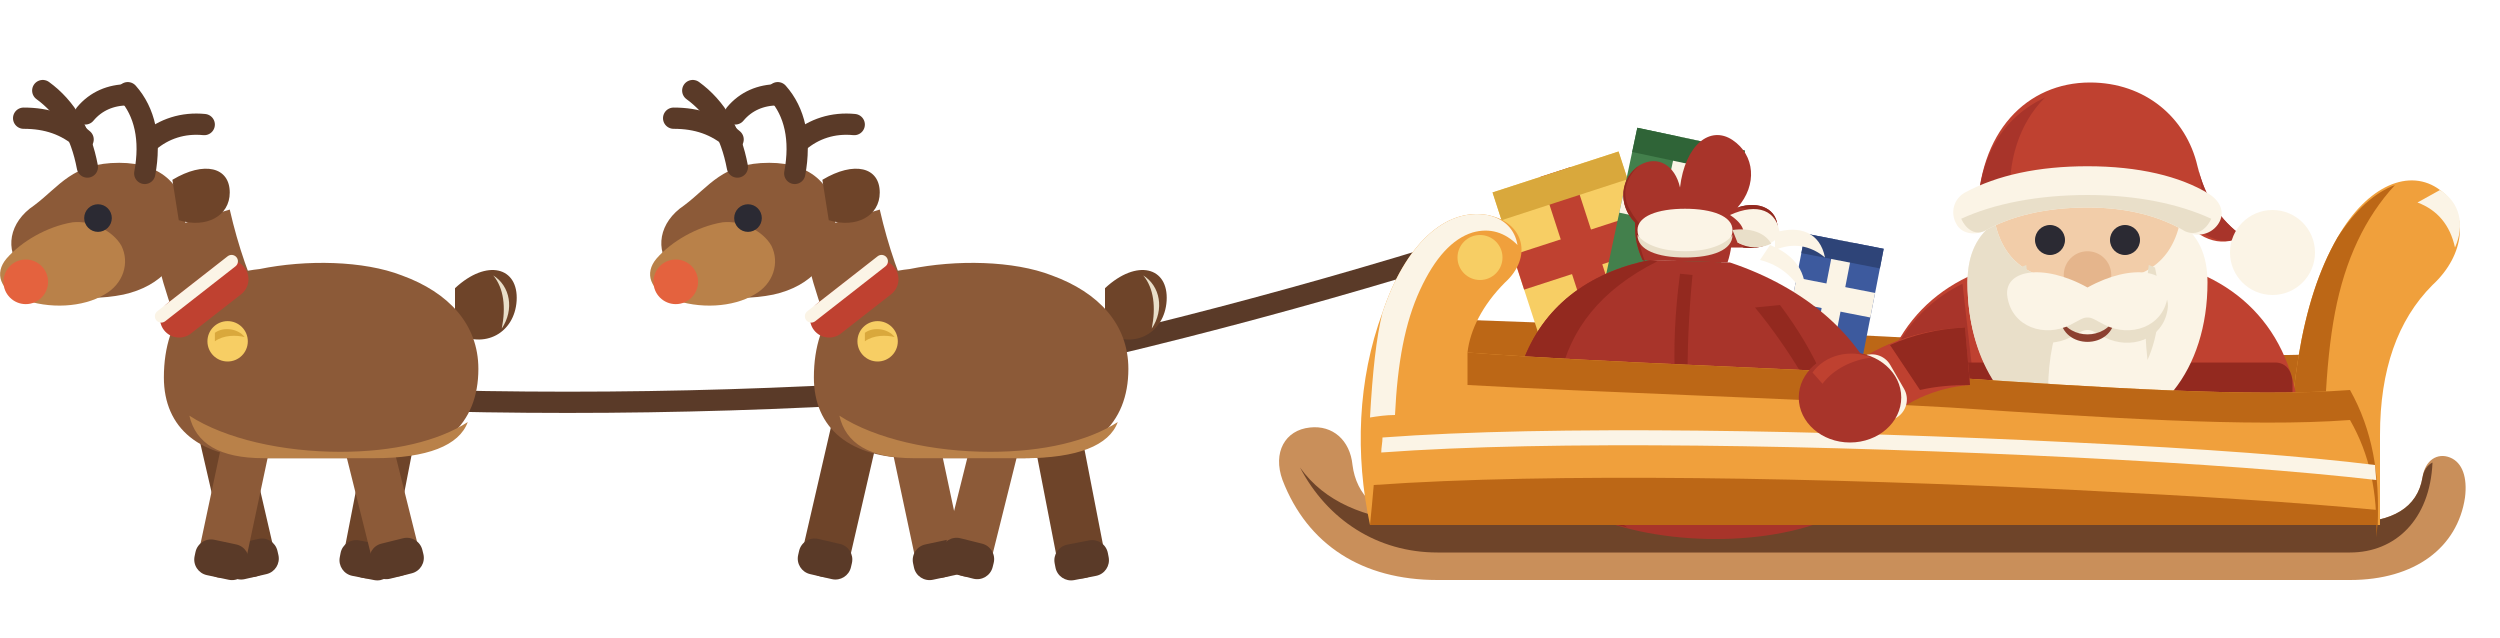
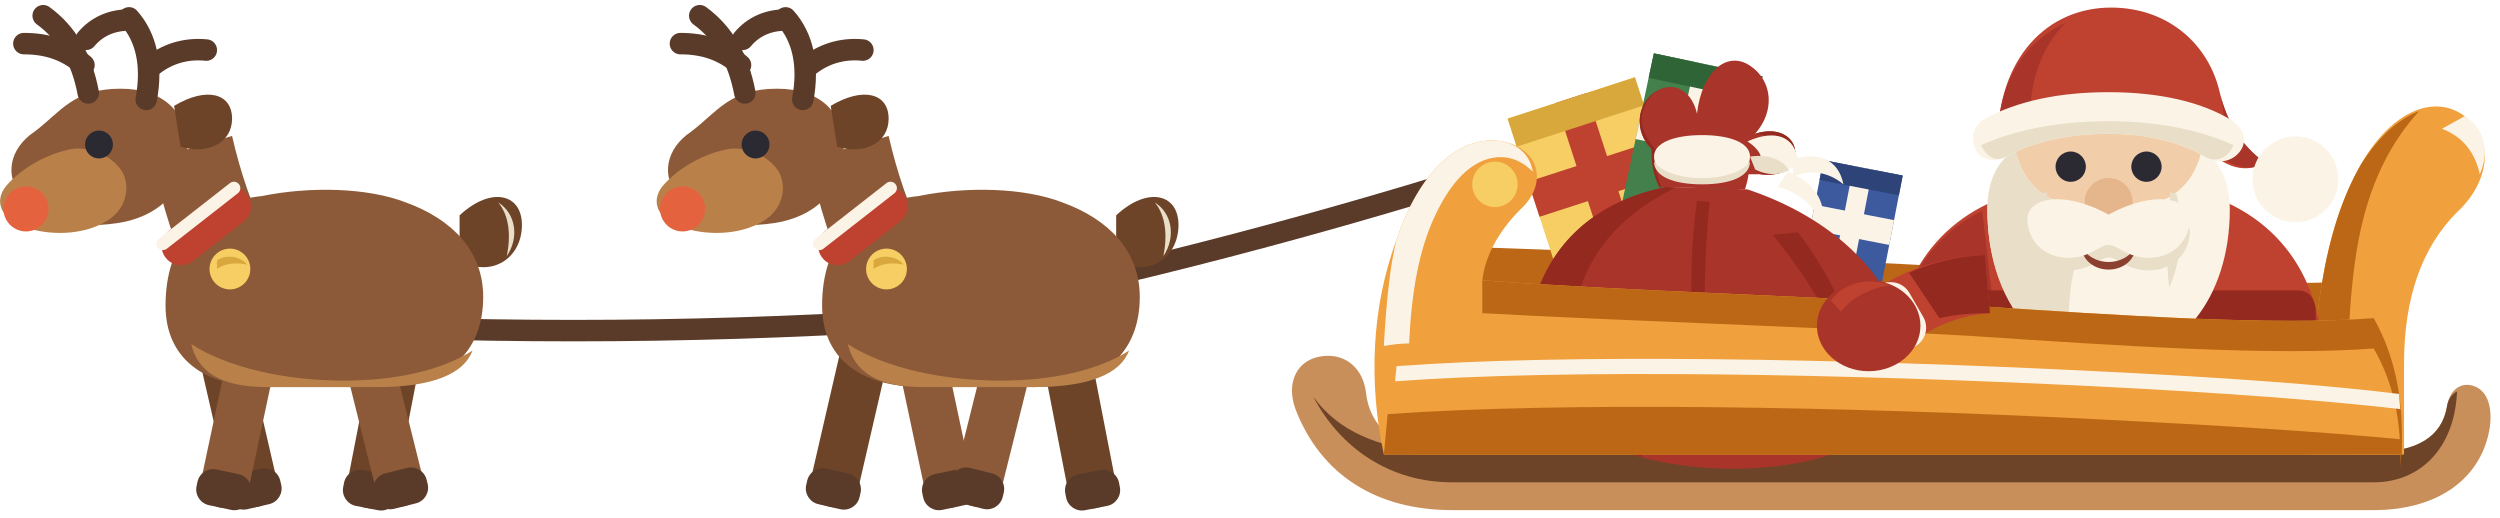
- <svg xmlns="http://www.w3.org/2000/svg" width="600" height="153" viewBox="4 2 200 51">
+ <svg xmlns="http://www.w3.org/2000/svg" width="594" height="123" viewBox="4 8 198 41">
  <path d="M23.4 33.385 Q49.4 34.985 75.4 33.385" stroke="#5A3A28" stroke-width="1.7" fill="none" stroke-linecap="round" />
  <path d="M75.4 33.385 Q98.6 28.893 121.8 21.6" stroke="#5A3A28" stroke-width="1.7" fill="none" stroke-linecap="round" />
  <g transform="translate(3.0 9.245) scale(0.85)">
    <g transform="rotate(-13 21.25 28.5)">
      <rect x="19.0" y="28.5" width="4.5" height="17.7" rx="2.25" fill="#6E4429" />
      <rect x="18.7" y="42.8" width="5.1" height="3.4" rx="1.5" fill="#5A3A28" />
    </g>
    <g transform="rotate(11 38.75 28.5)">
      <rect x="36.5" y="28.5" width="4.5" height="17.7" rx="2.25" fill="#6E4429" />
      <rect x="36.2" y="42.8" width="5.1" height="3.4" rx="1.5" fill="#5A3A28" />
    </g>
    <g transform="rotate(12 25.25 29.0)">
      <rect x="23.0" y="29.0" width="4.5" height="17.2" rx="2.25" fill="#8C5A38" />
      <rect x="22.7" y="42.8" width="5.1" height="3.4" rx="1.5" fill="#5A3A28" />
    </g>
    <g transform="rotate(-14 34.75 29.0)">
      <rect x="32.5" y="29.0" width="4.5" height="17.2" rx="2.25" fill="#8C5A38" />
      <rect x="32.2" y="42.8" width="5.1" height="3.4" rx="1.5" fill="#5A3A28" />
    </g>
    <path d="M44 18.6 C47 15.8 50 16.6 49.8 19.8 C49.6 22.8 46.8 24.4 44 22.8 Z" fill="#6E4429" />
    <path d="M47.6 17.4 C49.2 18.4 49.6 20.6 48.4 22.4 C48.8 20.4 48.6 18.6 47.6 17.4 Z" fill="#E9DFC9" />
    <path d="M16.6 27 C16.6 21.2 19.8 17.4 25.6 16.8 C30 15.9 35.4 16 39 17.4 C43.4 19 46.2 22 46.2 26.2 C46.2 31.4 42.8 34.6 36.4 34.6 L26 34.6 C20 34.6 16.6 31.8 16.6 27 Z" fill="#8C5A38" />
    <path d="M19 30.6 C22.4 32.8 27.8 34 33.2 34 C38.2 34 42.4 33 45.2 31.2 C44.4 33.4 41.4 34.6 36.4 34.6 L26 34.6 C21.8 34.6 19.6 33.2 19 30.6 Z" fill="#B98149" />
    <path d="M25 32.6 C20.4 28.8 17.2 22.2 15.4 13.4 L22.8 11.2 C24.4 18.2 27.2 23.8 30.8 27.4 Z" fill="#8C5A38" />
    <path d="M12.4 6.8 C16.4 6.8 18.8 9 18.6 12.8 C18.4 16 16.4 18.4 12.8 19.2 C8.8 20 5.2 19.2 3.2 16.8 C1.6 15 2 12.4 4.4 10.8 C6.8 9 8 6.8 12.4 6.8 Z" fill="#8C5A38" />
    <path d="M8 12.4 C5.6 12.8 3.2 14.2 1.8 15.8 C0.6 17.2 1.2 18.8 3.2 19.6 C5.8 20.6 9 20.4 11 19.2 C12.8 18.2 13.4 16.2 12.6 14.6 C11.8 13.2 9.8 12.2 8 12.4 Z" fill="#B98149" />
    <circle cx="3.6" cy="18" r="2.1" fill="#E4623E" />
    <circle cx="10.4" cy="12" r="1.3" fill="#2B2A33" />
    <path d="M17.4 8.4 C20.4 6.6 22.8 7.2 22.8 9.6 C22.8 11.8 20.6 13 18 12.2 Z" fill="#6E4429" />
    <g stroke="#5A3A28" stroke-width="2" stroke-linecap="round" fill="none">
      <path d="M9.4 7.2 C8.8 4 7.4 1.6 5.2 0" />
      <path d="M9 4.6 C7.4 3.2 5.6 2.6 3.4 2.6" />
      <path d="M9.2 2.2 C10.2 1 11.6 0.4 13.2 0.4" />
      <path d="M14.8 7.8 C15.4 4.6 14.8 2 13.2 0.2" />
      <path d="M15.2 4.8 C16.6 3.6 18.4 3 20.4 3.2" />
    </g>
    <g transform="rotate(-38 20.4 19.6)">
      <rect x="15.6" y="17.8" width="9.6" height="3.6" rx="1.8" fill="#BF4130" />
      <rect x="15.6" y="17.8" width="9.6" height="1.2" rx="0.6" fill="#FBF4E6" />
    </g>
    <circle cx="22.6" cy="23.6" r="1.9" fill="#F7CE64" />
    <path d="M21.4 22.8 C22.2 22.2 23.6 22.4 24.2 23.2 C23.4 23 22.2 23 21.4 23.6 Z" fill="#D9A83C" />
  </g>
  <g transform="translate(55.0 9.245) scale(0.85)">
    <g transform="rotate(13 21.25 28.5)">
      <rect x="19.0" y="28.5" width="4.5" height="17.7" rx="2.25" fill="#6E4429" />
      <rect x="18.7" y="42.8" width="5.1" height="3.4" rx="1.5" fill="#5A3A28" />
    </g>
    <g transform="rotate(-11 38.75 28.5)">
      <rect x="36.5" y="28.5" width="4.5" height="17.7" rx="2.25" fill="#6E4429" />
      <rect x="36.2" y="42.8" width="5.1" height="3.4" rx="1.5" fill="#5A3A28" />
    </g>
    <g transform="rotate(-12 25.25 29.0)">
      <rect x="23.0" y="29.0" width="4.5" height="17.2" rx="2.25" fill="#8C5A38" />
      <rect x="22.7" y="42.8" width="5.1" height="3.4" rx="1.5" fill="#5A3A28" />
    </g>
    <g transform="rotate(14 34.75 29.0)">
      <rect x="32.5" y="29.0" width="4.5" height="17.2" rx="2.25" fill="#8C5A38" />
      <rect x="32.2" y="42.8" width="5.1" height="3.4" rx="1.5" fill="#5A3A28" />
    </g>
    <path d="M44 18.6 C47 15.8 50 16.6 49.8 19.8 C49.6 22.8 46.8 24.4 44 22.8 Z" fill="#6E4429" />
    <path d="M47.6 17.4 C49.2 18.4 49.6 20.6 48.4 22.4 C48.8 20.4 48.6 18.6 47.6 17.4 Z" fill="#E9DFC9" />
    <path d="M16.6 27 C16.6 21.2 19.8 17.4 25.6 16.8 C30 15.9 35.4 16 39 17.4 C43.4 19 46.2 22 46.2 26.2 C46.2 31.4 42.8 34.6 36.4 34.6 L26 34.6 C20 34.6 16.6 31.8 16.6 27 Z" fill="#8C5A38" />
    <path d="M19 30.6 C22.4 32.8 27.8 34 33.2 34 C38.2 34 42.4 33 45.2 31.2 C44.4 33.4 41.4 34.6 36.4 34.6 L26 34.6 C21.8 34.6 19.6 33.2 19 30.6 Z" fill="#B98149" />
    <path d="M25 32.6 C20.4 28.8 17.2 22.2 15.4 13.4 L22.8 11.2 C24.4 18.2 27.2 23.8 30.8 27.4 Z" fill="#8C5A38" />
    <path d="M12.4 6.8 C16.4 6.8 18.8 9 18.6 12.8 C18.4 16 16.4 18.4 12.8 19.2 C8.8 20 5.2 19.2 3.2 16.8 C1.6 15 2 12.4 4.4 10.8 C6.8 9 8 6.8 12.4 6.8 Z" fill="#8C5A38" />
    <path d="M8 12.4 C5.6 12.8 3.2 14.2 1.8 15.8 C0.6 17.2 1.2 18.8 3.2 19.6 C5.8 20.6 9 20.4 11 19.2 C12.8 18.2 13.4 16.2 12.6 14.6 C11.8 13.2 9.8 12.2 8 12.4 Z" fill="#B98149" />
    <circle cx="3.6" cy="18" r="2.1" fill="#E4623E" />
    <circle cx="10.4" cy="12" r="1.3" fill="#2B2A33" />
    <path d="M17.4 8.4 C20.4 6.6 22.8 7.2 22.8 9.6 C22.8 11.8 20.6 13 18 12.2 Z" fill="#6E4429" />
    <g stroke="#5A3A28" stroke-width="2" stroke-linecap="round" fill="none">
      <path d="M9.4 7.2 C8.8 4 7.4 1.6 5.2 0" />
      <path d="M9 4.6 C7.4 3.2 5.6 2.6 3.4 2.6" />
      <path d="M9.2 2.2 C10.2 1 11.6 0.4 13.2 0.4" />
      <path d="M14.8 7.8 C15.4 4.6 14.8 2 13.2 0.2" />
      <path d="M15.2 4.8 C16.6 3.6 18.4 3 20.4 3.2" />
    </g>
    <g transform="rotate(-38 20.4 19.6)">
      <rect x="15.6" y="17.8" width="9.6" height="3.6" rx="1.8" fill="#BF4130" />
      <rect x="15.6" y="17.8" width="9.6" height="1.2" rx="0.6" fill="#FBF4E6" />
    </g>
    <circle cx="22.6" cy="23.6" r="1.9" fill="#F7CE64" />
    <path d="M21.4 22.8 C22.2 22.2 23.6 22.4 24.2 23.2 C23.4 23 22.2 23 21.4 23.6 Z" fill="#D9A83C" />
  </g>
  <g transform="translate(104 10.0)">
    <path d="M13 33.8 L88 33.8 C91.4 33.8 93.4 32.6 93.8 30.2 C94 28.8 95 28.2 96 28.6 C97 29 97.4 30.2 97.2 31.8 C96.6 35.8 93.2 38.4 88 38.4 L15 38.4 C9 38.4 4.6 35.6 2.6 30.4 C1.8 28.2 2.8 26.4 4.8 26.2 C6.6 26 8 27.2 8.2 29.2 C8.5 31.6 10.2 33.2 13 33.8 Z" fill="#C98F5A" />
    <path d="M13 33.8 L88 33.8 C91.4 33.8 93.4 32.6 93.8 30.2 C93.9 29.6 94.2 29.2 94.6 29 C94.4 33.6 91.6 36.2 88 36.2 L15 36.2 C10.2 36.2 6.2 33.6 4 29.4 C6 32.2 9.2 33.4 13 33.8 Z" fill="#6E4429" />
    <path d="M12 34 L12 17.4 C28 18 42 18.4 56 19.2 C68 20 80 20.8 88 20.2 C89.6 22.6 90.2 28 90 34 Z" fill="#BC6716" />
    <path d="M83 34 C83 23.6 84 16.2 87 11 C89.4 6.8 92.8 5.4 95.2 7.2 C97.6 9 97.2 12.4 94.6 14.8 C91.8 17.6 90.4 21.6 90.4 26.8 L90.4 34 Z" fill="#F0A03C" />
    <path d="M83 34 C83 23.6 84 16.2 87 11 C88.4 8.8 90 7.4 91.6 6.8 C89.2 9.4 87.6 12.8 86.8 17 C86 21.2 85.8 26.8 86 34 Z" fill="#BC6716" />
    <path d="M95.2 7.2 C96.8 8.2 97.2 10 96.4 11.8 C96 10 95 8.8 93.4 8.2 Z" fill="#FBF4E6" />
    <g transform="rotate(-18 26.7 12.7)">
      <path d="M21.4 5.4 L32.0 5.4 L32.0 20.0 L21.4 20.0 Z" fill="#F7CE64" />
      <path d="M21.4 10.656 L32.0 10.656 L32.0 13.576 L21.4 13.576 Z" fill="#BF4130" />
      <path d="M25.428 5.4 L27.972 5.4 L27.972 20.0 L25.428 20.0 Z" fill="#BF4130" />
      <path d="M21.4 5.4 L32.0 5.4 L32.0 7.736 L21.4 7.736 Z" fill="#D9A83C" />
    </g>
    <g transform="rotate(12 34.0 9.2)">
      <path d="M29.6 3.0 L38.4 3.0 L38.4 15.4 L29.6 15.4 Z" fill="#43804C" />
      <path d="M29.6 7.464 L38.4 7.464 L38.4 9.944 L29.6 9.944 Z" fill="#FBF4E6" />
      <path d="M32.944 3.0 L35.056 3.0 L35.056 15.4 L32.944 15.4 Z" fill="#FBF4E6" />
      <path d="M29.6 3.0 L38.4 3.0 L38.4 4.984 L29.6 4.984 Z" fill="#2F6437" />
    </g>
    <g transform="rotate(11 46.6 16.2)">
      <path d="M43.4 11.2 L49.8 11.2 L49.8 21.2 L43.4 21.2 Z" fill="#3D5A9E" />
      <path d="M43.4 14.8 L49.8 14.8 L49.8 16.8 L43.4 16.8 Z" fill="#FBF4E6" />
      <path d="M45.832 11.2 L47.368 11.2 L47.368 21.2 L45.832 21.2 Z" fill="#FBF4E6" />
      <path d="M43.4 11.2 L49.8 11.2 L49.8 12.8 L43.4 12.8 Z" fill="#2E4478" />
    </g>
    <path d="M32 12.8 C27 13.8 23.4 16.6 21.8 21 C20.2 25.6 21.6 29.8 25.6 32.4                  C30.4 35.4 39.6 36 45.6 33.8 C50.6 32 52.4 28.4 50.6 23.6                  C48.8 18.8 44.4 15 38.4 13 Z" fill="#A8342A" />
    <path d="M32 12.8 C27 13.8 23.4 16.6 21.8 21 C20.2 25.6 21.6 29.8 25.6 32.4                  C26.8 33.2 28.4 33.8 30.2 34.2 C25.6 31 23.8 27 24.8 22.2                  C25.6 18.4 28 15.2 32.6 12.9 Z" fill="#93291F" />
    <path d="M35.4 14 C34.8 20.2 34.9 25.8 35.6 30.8 C33.8 25.6 33.6 20 34.4 13.9 Z" fill="#93291F" />
    <path d="M42.4 16.4 C45.4 20.4 47 24.2 47.2 27.8 C45.4 23.8 43.2 20 40.4 16.6 Z" fill="#93291F" />
    <path d="M31.4 12.8 C30.6 11 30.6 9.4 31.6 8.4 L37.6 8.4 C38.6 9.6 38.8 11.2 38.2 13 Z" fill="#A8342A" />
    <path d="M31.6 8.4 C30.9 9.6 30.9 11.2 31.6 12.9 L31.4 12.8 C30.6 11 30.6 9.4 31.6 8.4 Z" fill="#93291F" />
    <path d="M33.6 5.6 C34.4 7 34.8 8.4 34.8 9.8 L32.4 9.8 C32.4 8.2 32.8 6.8 33.6 5.6 Z" fill="#5A3A28" />
    <path d="M30.8 9.8 C29.4 8.4 29.6 6.2 31.2 5.2 C32.6 4.4 34 5.2 34.4 7                  C34.8 3.6 36.8 2 38.6 3.2 C40.4 4.4 40.6 6.8 39 8.6                  C40.8 8 42.2 8.8 42.2 10.2 C42.2 11.4 41 12 39.4 11.8                  L32.2 11.8 C31.2 11.6 30.8 10.8 30.8 9.8 Z" fill="#A8342A" />
    <path d="M31.2 5.2 C30 6.2 29.7 7.6 30.4 8.8 C31 9.9 32 10.9 33.4 11.8                  L32.2 11.8 C31.2 11.6 30.8 10.8 30.8 9.8 C29.4 8.4 29.6 6.2 31.2 5.2 Z" fill="#93291F" />
    <path d="M39 8.6 C40.8 8 42.2 8.8 42.2 10.2 C42.2 11.4 41 12 39.4 11.8                  C40.4 11.2 40.8 10.4 40.6 9.6 C40.4 9 39.9 8.6 39 8.6 Z" fill="#93291F" />
    <path d="M31 10.4 C31 9.3 32.6 8.7 34.8 8.7 C37 8.7 38.6 9.3 38.6 10.4                  C38.6 11.7 37 12.3 34.8 12.3 C32.6 12.3 31 11.7 31 10.4 Z" fill="#FBF4E6" />
    <path d="M31 10.8 C31.6 11.6 33 12.1 34.8 12.1 C36.6 12.1 38 11.6 38.6 10.8                  C38.6 12 37 12.6 34.8 12.6 C32.6 12.6 31 12 31 10.8 Z" fill="#E9DFC9" />
    <path d="M38.4 9.2 C40.6 8.2 42.2 8.8 42.4 10.8 C41.6 11.8 40.4 12 39 11.4                  C39.8 10.8 39.6 10 38.4 9.2 Z" fill="#FBF4E6" />
    <path d="M38.6 10.4 C40 10.2 41.2 10.6 41.7 11.5 C40.8 11.9 39.9 11.9 39 11.4 Z" fill="#E9DFC9" />
    <path d="M41.6 11.6 C43.6 12.4 44.6 13.8 44.4 15.8 C43.6 14.2 42.4 13.2 40.8 12.8 Z" fill="#FBF4E6" />
    <path d="M42 10.6 C44 10 45.6 10.6 46 12.6 C44.8 11.6 43.4 11.4 42 12 Z" fill="#FBF4E6" />
    <path d="M50 27 C50 19.2 54.4 14.4 60.8 13 C63.2 11.6 70.8 11.6 73.2 13 C79.6 14.4 84 19.2 84 27 Z" fill="#BF4130" />
    <path d="M50 27 C50 21.2 52.7 16.8 57 14.7 L58.4 27 Z" fill="#A8342A" />
    <path d="M57.2 18.2 C52.6 18.4 49 20.2 46.8 22.4 L50.2 26.2 C52.2 24.2 54.8 23 57.6 22.8 Z" fill="#BF4130" />
    <path d="M57.2 18.2 C55 18.3 53 18.8 51.2 19.6 L53.6 23.2 C54.9 22.9 56.2 22.8 57.6 22.8 Z" fill="#93291F" />
    <rect x="48.6" y="20.2" width="3.4" height="5.6" rx="1.7" transform="rotate(-30 50.3 23) " fill="#FBF4E6" />
    <ellipse cx="48" cy="23.8" rx="4.1" ry="3.6" fill="#A8342A" />
    <path d="M45 21.8 C46 20.4 48 19.9 49.7 20.6 C48.2 20.8 46.7 21.5 45.8 22.7 Z" fill="#BF4130" />
    <path d="M52.4 21 L82 21 C82.9 21 83.4 21.7 83.4 22.7 L83.4 24.6 C83.4 25.6 82.9 26.3 82 26.3 L52.4 26.3 C51.5 26.3 51 25.6 51 24.6 L51 22.7 C51 21.7 51.5 21 52.4 21 Z" fill="#93291F" />
    <rect x="63.6" y="20.2" width="6.8" height="7" rx="1.6" fill="#F7CE64" />
    <rect x="65.4" y="22" width="3.2" height="3.4" rx="0.9" fill="#D9A83C" />
    <circle cx="67" cy="11" r="7.4" fill="#F2CDA9" />
    <path d="M67 26.6 C61.4 26.6 57.4 21.6 57.4 14.6 C57.4 12.3 58.2 10.8 59.6 9.8 C60.4 13.4 63 14.6 67 14.6 C71 14.6 73.6 13.4 74.4 9.8 C75.8 10.8 76.6 12.3 76.6 14.6 C76.6 21.6 72.6 26.6 67 26.6 Z" fill="#FBF4E6" />
    <path d="M59.6 9.8 C60.4 13.4 63 14.6 67 14.6 C64.6 16.4 63.4 20.4 64 26.2 C60.4 25 57.4 20.8 57.4 14.6 C57.4 12.3 58.2 10.8 59.6 9.8 Z" fill="#E9DFC9" />
    <path d="M61.6 13.4 C61 16.2 61.3 18.8 62.2 20.8 C62.5 18.2 62.4 15.6 62.1 13.2 Z" fill="#E9DFC9" />
    <path d="M72.4 13.4 C73 16.2 72.7 18.8 71.8 20.8 C71.5 18.2 71.6 15.6 71.9 13.2 Z" fill="#E9DFC9" />
    <circle cx="64" cy="11.2" r="1.2" fill="#2B2A33" />
    <circle cx="70" cy="11.2" r="1.2" fill="#2B2A33" />
    <circle cx="67" cy="14" r="1.9" fill="#E5B58C" />
    <g transform="translate(0 1.0)">
      <path d="M60.6 15.8 C60.2 13.6 63.4 13 67 15 C70.6 13 73.8 13.6 73.4 15.8 C73 18.2 70.4 19 68.4 18 C67.6 17.6 67.4 17.4 67 17.4 C66.6 17.4 66.4 17.6 65.6 18 C63.6 19 61 18.2 60.6 15.8 Z" fill="#E9DFC9" />
    </g>
    <path d="M64.8 17.4 C65.6 19.2 68.4 19.2 69.2 17.4 C69 20 65 20 64.8 17.4 Z" fill="#8C4030" />
    <path d="M60.6 15.8 C60.2 13.6 63.4 13 67 15 C70.6 13 73.8 13.6 73.4 15.8 C73 18.2 70.4 19 68.4 18 C67.6 17.6 67.4 17.4 67 17.4 C66.6 17.4 66.4 17.6 65.6 18 C63.6 19 61 18.2 60.6 15.8 Z" fill="#FBF4E6" />
    <path d="M58.2 9.4 C58.2 2.5 62.2 -1.4 67.2 -1.4 C71.6 -1.4 74.9 1.4 75.8 5.3 C76.4 7.8 77.6 9.6 79.4 10.9 C77.6 11.9 75.7 11.1 74.2 9 C72.1 7.5 69.7 6.8 67 6.8 C63.1 6.8 59.9 7.7 58.2 9.4 Z" fill="#BF4130" />
    <path d="M75.8 5.3 C76.4 7.8 77.6 9.6 79.4 10.9 C78.1 11.6 76.9 11.3 75.6 10.1 C76.2 8.8 76.3 7.2 75.8 5.3 Z" fill="#A8342A" />
    <path d="M58.2 9.4 C58.2 4.6 60.2 1.4 63.6 -0.2 C61.5 1.9 60.6 4.9 60.8 8.3 Z" fill="#A8342A" />
    <path d="M57.2 7.4 C59.8 6 63.1 5.3 67 5.3 C71.1 5.3 74.4 6.1 76.7 7.5 C77.8 8.2 78 9.2 77.4 10 C76.8 10.8 75.7 11 74.8 10.5 C72.8 9.3 70.2 8.6 67 8.6 C63.6 8.6 60.9 9.3 58.9 10.4 C58 10.9 56.9 10.7 56.5 9.9 C56 9 56.3 7.9 57.2 7.4 Z" fill="#FBF4E6" />
    <path d="M56.9 9.5 C59.5 8.3 63 7.6 67 7.6 C70.9 7.6 74.3 8.3 76.9 9.5 C76.5 10.4 75.7 10.9 74.8 10.5 C72.8 9.3 70.2 8.6 67 8.6 C63.6 8.6 60.9 9.3 58.9 10.4 C58.1 10.9 57.3 10.4 56.9 9.5 Z" fill="#E9DFC9" />
    <circle cx="81.8" cy="12.2" r="3.4" fill="#FBF4E6" />
    <path d="M9.6 34 C8.4 28.4 8.6 22.4 10.6 17 C12.4 11.6 15.6 8.6 19 9.2 C22 9.8 22.6 12.6 20.4 14.6 C18.6 16.4 17.6 18.4 17.4 20.2 C28 21 42 21.4 56 22.2 C68 23 80 23.8 88 23.2 C89.8 26.4 90.4 30 90.2 34 Z" fill="#F0A03C" />
    <path d="M17.4 20.2 C28 21 42 21.4 56 22.2 C68 23 80 23.8 88 23.2 C89.8 26.4 90.4 30 90.2 34 L90.1 35 C90.2 31.4 89.6 28.4 88 25.6 C80 26.2 68 25.4 56 24.6 C42 23.8 28 23.4 17.4 22.8 C17.4 21.6 17.4 20.9 17.4 20.2 Z" fill="#BC6716" />
    <path d="M10.6 27 C24 26 46 26.4 66 27.4 C76.4 27.9 84.4 28.5 90 29.2 L90.1 30.4 C84 29.7 76 29.1 66 28.6 C46 27.6 24 27.2 10.5 28.2 C10.5 27.8 10.6 27.4 10.6 27 Z" fill="#FBF4E6" />
    <path d="M9.9 30.8 C24 29.8 46 30.2 66 31.2 C76 31.7 84 32.2 90.2 32.8 L90.2 34 L9.6 34 C9.7 33 9.8 32 9.9 30.8 Z" fill="#BC6716" />
    <path d="M10.6 17 C12.4 11.6 15.6 8.6 19 9.2 C20.4 9.5 21.2 10.4 21.4 11.6 C20.4 10.6 19.2 10.2 17.8 10.6 C16.2 11.1 14.8 12.6 13.6 15.2 C12.4 17.8 11.8 21 11.6 25.2 C10.9 25.2 10.2 25.3 9.6 25.4 C9.8 21.8 10.1 19 10.6 17 Z" fill="#FBF4E6" />
    <circle cx="18.4" cy="12.6" r="1.8" fill="#F7CE64" />
    <path d="M57.2 18.2 C52.6 18.4 49 20.2 46.8 22.4 L50.2 26.2 C52.2 24.2 54.8 23 57.6 22.8 Z" fill="#BF4130" />
    <path d="M57.2 18.2 C55 18.3 53 18.8 51.2 19.6 L53.6 23.2 C54.9 22.9 56.2 22.8 57.6 22.8 Z" fill="#93291F" />
    <rect x="48.6" y="20.2" width="3.4" height="5.6" rx="1.7" transform="rotate(-30 50.3 23) " fill="#FBF4E6" />
    <ellipse cx="48" cy="23.8" rx="4.1" ry="3.6" fill="#A8342A" />
    <path d="M45 21.8 C46 20.4 48 19.9 49.7 20.6 C48.2 20.8 46.7 21.5 45.8 22.7 Z" fill="#BF4130" />
  </g>
</svg>
